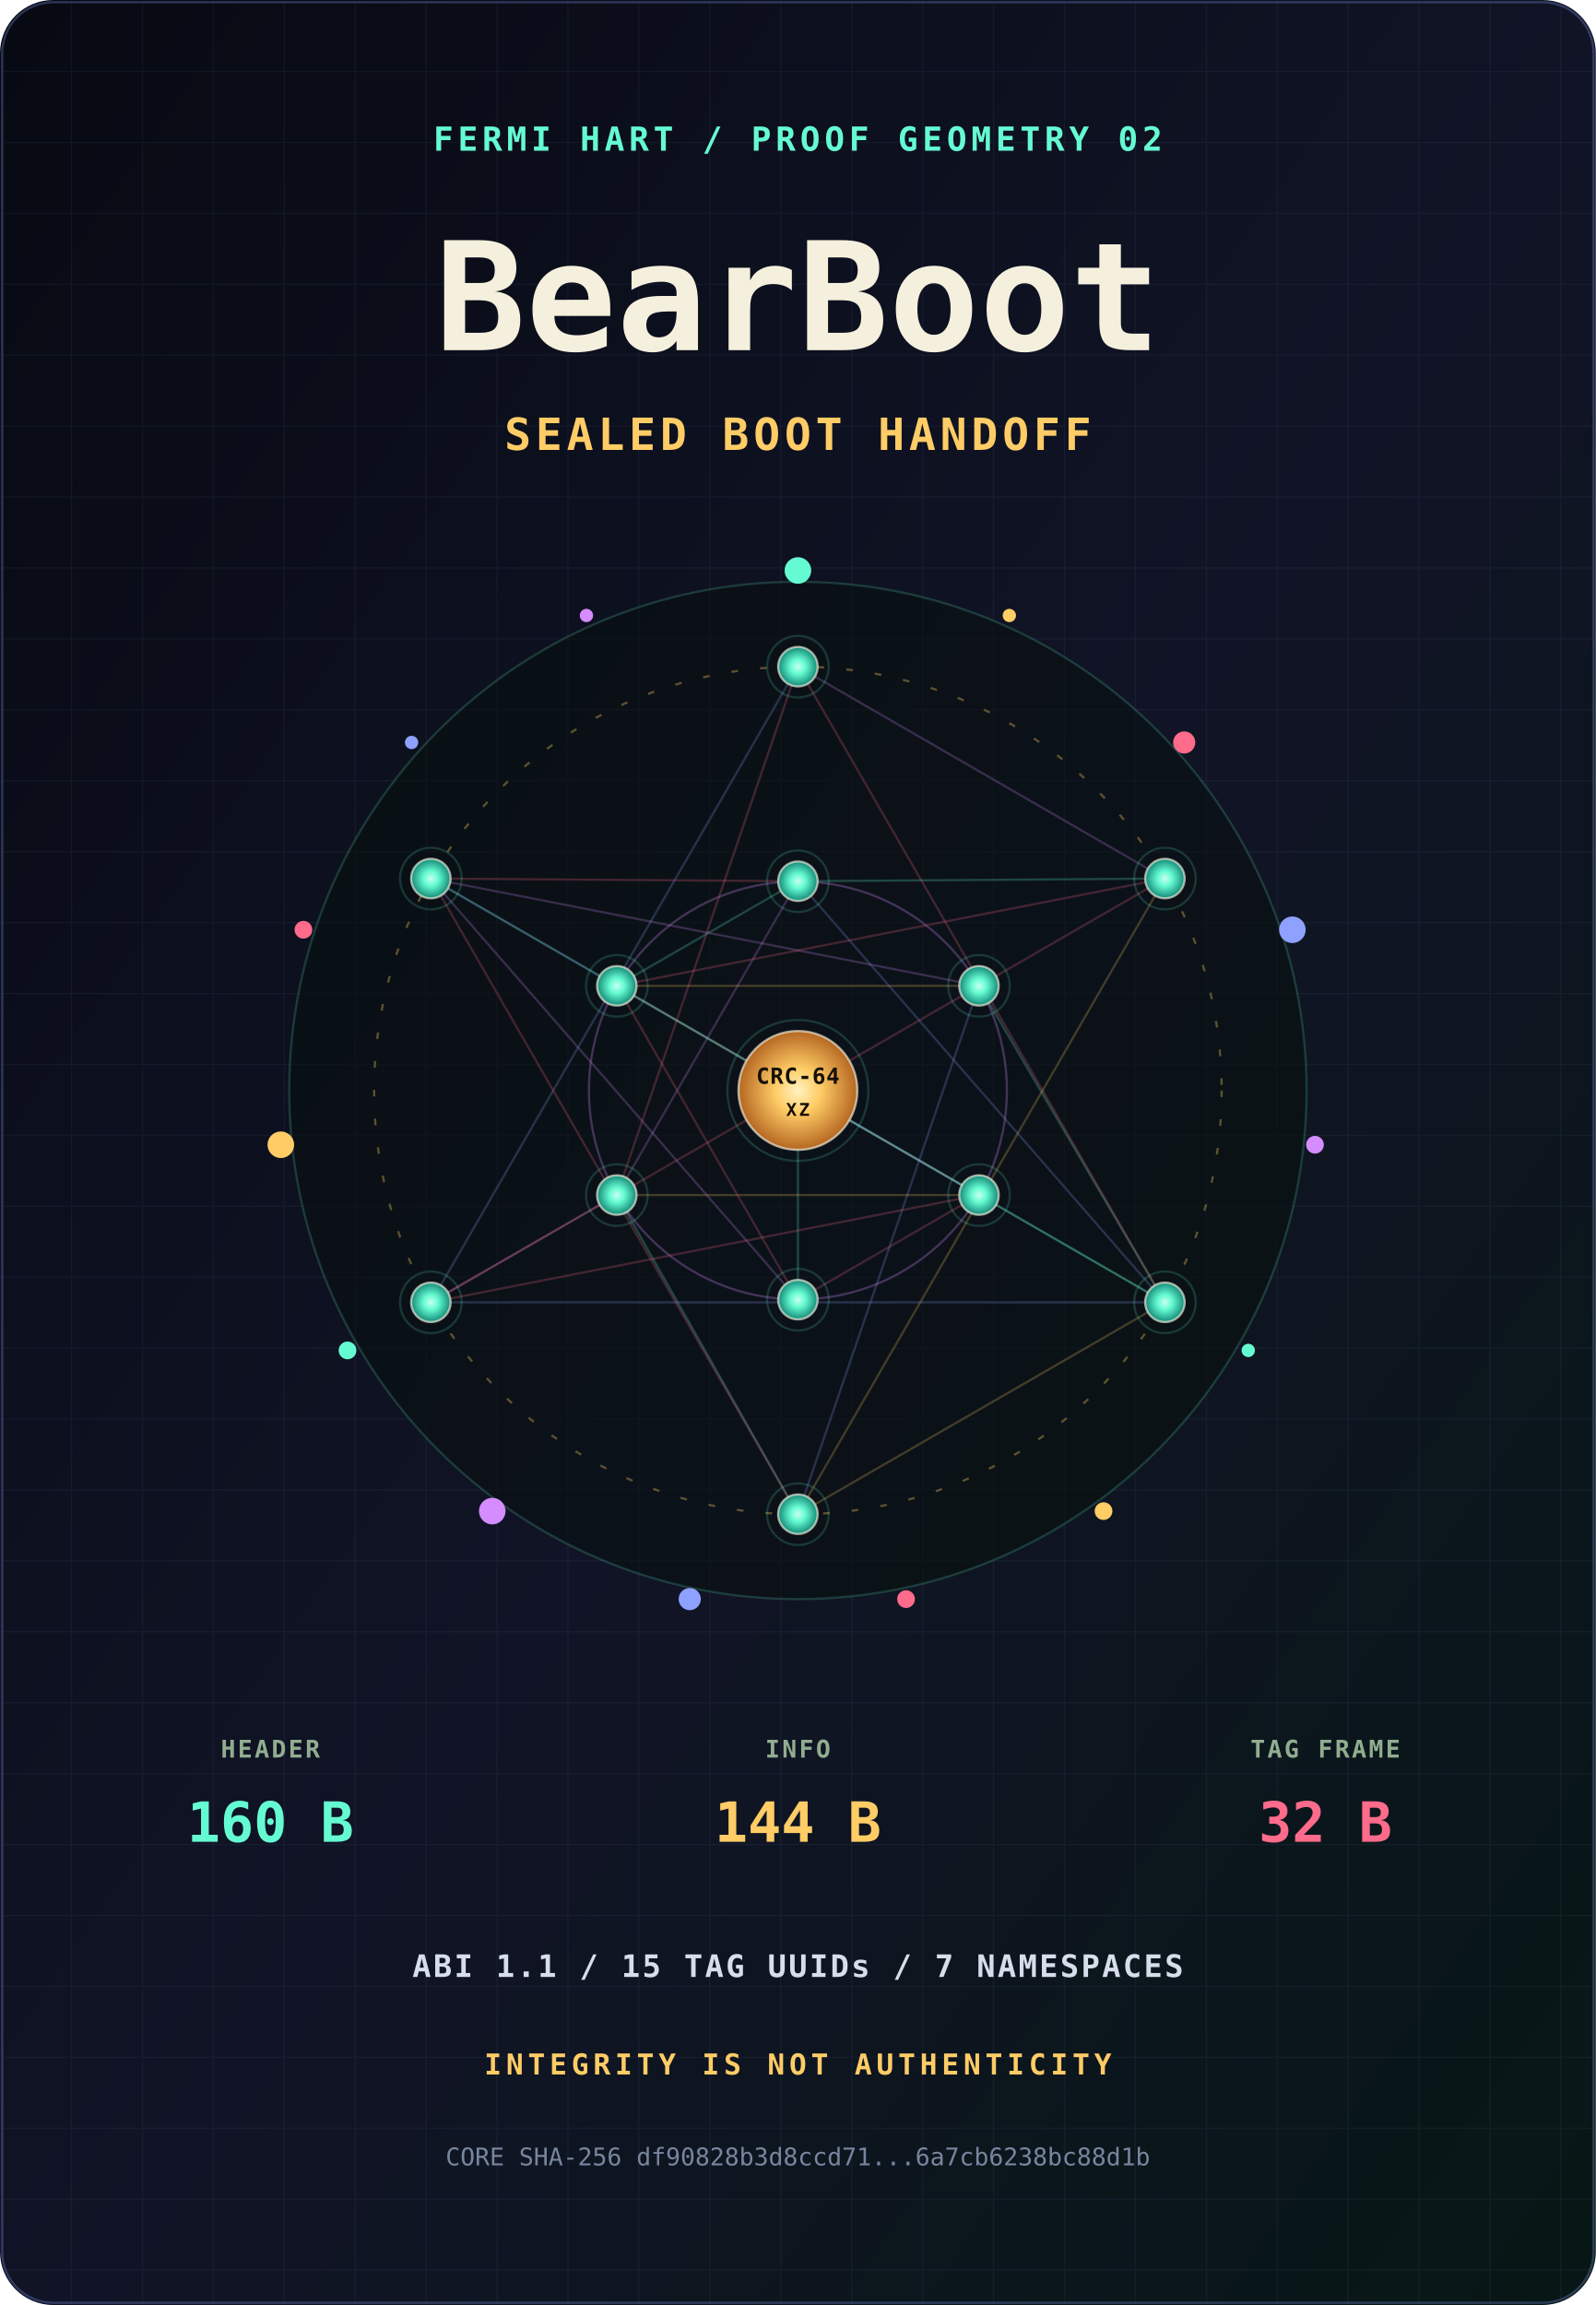
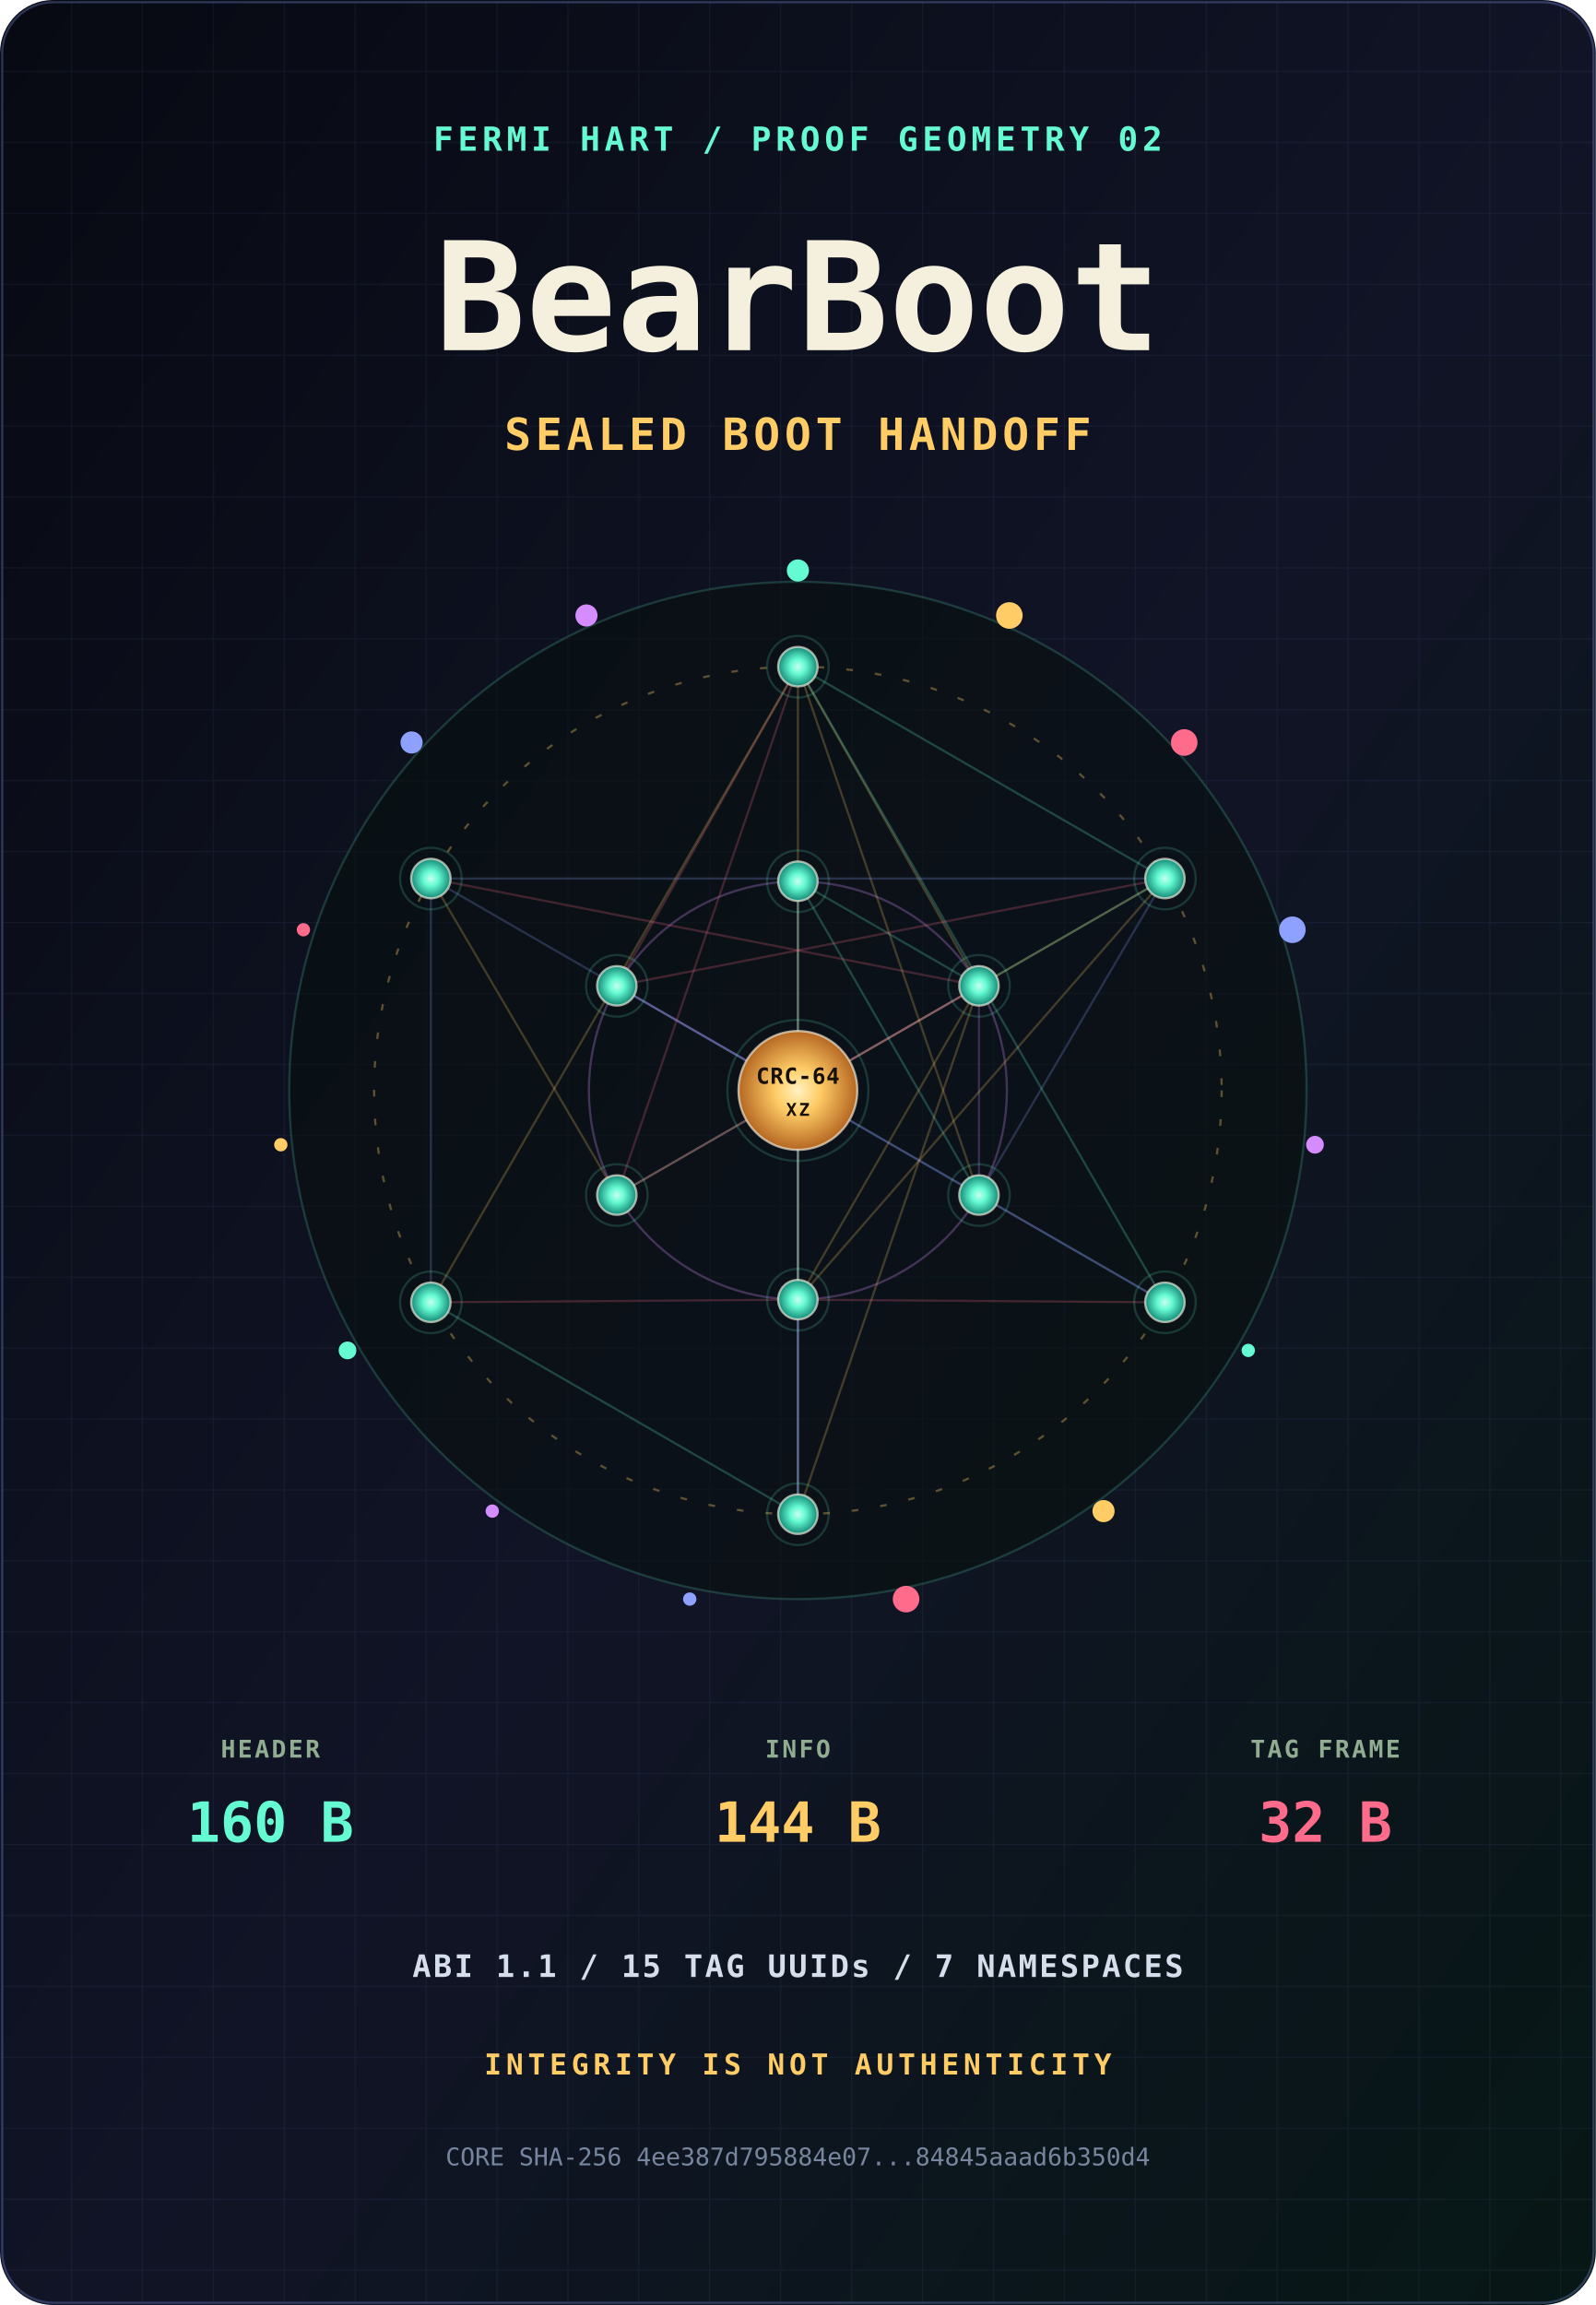
<svg xmlns="http://www.w3.org/2000/svg" width="720" height="1040" viewBox="0 0 720 1040" role="img" aria-labelledby="title desc">
  <defs>
    <linearGradient id="bg" x1="0" y1="0" x2="1" y2="1">
      <stop stop-color="#070a12" />
      <stop offset=".52" stop-color="#111426" />
      <stop offset="1" stop-color="#071715" />
    </linearGradient>
    <radialGradient id="seal">
      <stop stop-color="#fff2c2" />
      <stop offset=".38" stop-color="#ffcc66" />
      <stop offset="1" stop-color="#b56722" />
    </radialGradient>
    <radialGradient id="jade">
      <stop stop-color="#c8fff0" />
      <stop offset=".38" stop-color="#65fbd2" />
      <stop offset="1" stop-color="#158a78" />
    </radialGradient>
    <filter id="glow" x="-80%" y="-80%" width="260%" height="260%">
      <feGaussianBlur stdDeviation="8" />
    </filter>
    <pattern id="grid" width="32" height="32" patternUnits="userSpaceOnUse">
      <path d="M32 0H0V32" fill="none" stroke="#8ea1ff" stroke-opacity=".07" />
    </pattern>
  </defs>
  <rect width="720" height="1040" rx="24" fill="url(#bg)" />
  <rect x="1" y="1" width="718" height="1038" rx="23" fill="none" stroke="#8ea1ff" stroke-opacity=".28" />
  <rect x="1" y="1" width="718" height="1038" rx="23" fill="url(#grid)" />
  <text x="360" y="68" fill="#65fbd2" font-family="ui-monospace, SFMono-Regular, Menlo, Consolas, monospace" font-size="15" font-weight="700" text-anchor="middle" letter-spacing="2">FERMI HART / PROOF GEOMETRY 02</text>
  <text x="360" y="158" fill="#f4f0dd" font-family="ui-monospace, SFMono-Regular, Menlo, Consolas, monospace" font-size="68" font-weight="800" text-anchor="middle" letter-spacing="0">BearBoot</text>
  <text x="360" y="203" fill="#ffcc66" font-family="ui-monospace, SFMono-Regular, Menlo, Consolas, monospace" font-size="20" font-weight="700" text-anchor="middle" letter-spacing="2">SEALED BOOT HANDOFF</text>
  <circle cx="360" cy="492" r="229.5" fill="#07100f" fill-opacity=".58" stroke="#65fbd2" stroke-opacity=".18" />
  <circle cx="360" cy="492" r="191.2" fill="none" stroke="#ffcc66" stroke-opacity=".34" stroke-dasharray="3 10" />
  <circle cx="360" cy="492" r="94.3" fill="none" stroke="#d58cff" stroke-opacity=".28" />
-   <line x1="360.0" y1="492.0" x2="441.7" y2="539.2" stroke="#ff6b8a" stroke-opacity=".23" />
-   <line x1="360.0" y1="492.0" x2="360.0" y2="586.4" stroke="#65fbd2" stroke-opacity=".23" />
-   <line x1="360.0" y1="492.0" x2="278.3" y2="444.8" stroke="#ffcc66" stroke-opacity=".23" />
-   <line x1="360.0" y1="492.0" x2="525.6" y2="587.6" stroke="#65fbd2" stroke-opacity=".23" />
-   <line x1="360.0" y1="397.6" x2="278.3" y2="539.2" stroke="#d58cff" stroke-opacity=".23" />
-   <line x1="360.0" y1="397.6" x2="278.3" y2="444.8" stroke="#65fbd2" stroke-opacity=".23" />
-   <line x1="360.0" y1="397.6" x2="525.6" y2="396.4" stroke="#65fbd2" stroke-opacity=".23" />
-   <line x1="360.0" y1="397.6" x2="525.6" y2="587.6" stroke="#8ea1ff" stroke-opacity=".23" />
-   <line x1="360.0" y1="397.6" x2="194.4" y2="396.4" stroke="#ff6b8a" stroke-opacity=".23" />
-   <line x1="441.7" y1="444.8" x2="278.3" y2="444.8" stroke="#ffcc66" stroke-opacity=".23" />
-   <line x1="441.7" y1="444.8" x2="525.6" y2="587.6" stroke="#65fbd2" stroke-opacity=".23" />
-   <line x1="441.7" y1="444.8" x2="360.0" y2="683.2" stroke="#8ea1ff" stroke-opacity=".23" />
-   <line x1="441.7" y1="444.8" x2="194.4" y2="396.4" stroke="#d58cff" stroke-opacity=".23" />
-   <line x1="441.7" y1="539.2" x2="360.0" y2="586.4" stroke="#ff6b8a" stroke-opacity=".23" />
-   <line x1="441.7" y1="539.2" x2="278.3" y2="539.2" stroke="#ffcc66" stroke-opacity=".23" />
-   <line x1="441.7" y1="539.2" x2="194.4" y2="587.6" stroke="#ff6b8a" stroke-opacity=".23" />
-   <line x1="441.7" y1="539.2" x2="194.4" y2="396.4" stroke="#8ea1ff" stroke-opacity=".23" />
-   <line x1="360.0" y1="586.4" x2="278.3" y2="444.8" stroke="#ff6b8a" stroke-opacity=".23" />
-   <line x1="360.0" y1="586.4" x2="194.4" y2="396.4" stroke="#d58cff" stroke-opacity=".23" />
+   <line x1="360.0" y1="492.0" x2="360.0" y2="397.6" stroke="#8ea1ff" stroke-opacity=".23" />
+   <line x1="360.0" y1="492.0" x2="441.7" y2="444.8" stroke="#ff6b8a" stroke-opacity=".23" />
+   <line x1="360.0" y1="492.0" x2="360.0" y2="586.4" stroke="#8ea1ff" stroke-opacity=".23" />
+   <line x1="360.0" y1="492.0" x2="278.3" y2="444.8" stroke="#d58cff" stroke-opacity=".23" />
+   <line x1="360.0" y1="492.0" x2="360.0" y2="683.2" stroke="#8ea1ff" stroke-opacity=".23" />
+   <line x1="360.0" y1="397.6" x2="441.7" y2="444.8" stroke="#65fbd2" stroke-opacity=".23" />
+   <line x1="360.0" y1="397.6" x2="441.7" y2="539.2" stroke="#65fbd2" stroke-opacity=".23" />
+   <line x1="360.0" y1="397.6" x2="360.0" y2="683.2" stroke="#65fbd2" stroke-opacity=".23" />
+   <line x1="441.7" y1="444.8" x2="441.7" y2="539.2" stroke="#d58cff" stroke-opacity=".23" />
+   <line x1="441.7" y1="444.8" x2="360.0" y2="586.4" stroke="#ffcc66" stroke-opacity=".23" />
+   <line x1="441.7" y1="444.8" x2="278.3" y2="539.2" stroke="#d58cff" stroke-opacity=".23" />
+   <line x1="441.7" y1="444.8" x2="360.0" y2="300.8" stroke="#ffcc66" stroke-opacity=".23" />
+   <line x1="441.7" y1="444.8" x2="525.6" y2="396.4" stroke="#65fbd2" stroke-opacity=".23" />
+   <line x1="441.7" y1="444.8" x2="360.0" y2="683.2" stroke="#ffcc66" stroke-opacity=".23" />
+   <line x1="441.7" y1="444.8" x2="194.4" y2="396.4" stroke="#ff6b8a" stroke-opacity=".23" />
+   <line x1="441.7" y1="539.2" x2="278.3" y2="444.8" stroke="#8ea1ff" stroke-opacity=".23" />
+   <line x1="441.7" y1="539.2" x2="360.0" y2="300.8" stroke="#ffcc66" stroke-opacity=".23" />
+   <line x1="441.7" y1="539.2" x2="525.6" y2="396.4" stroke="#8ea1ff" stroke-opacity=".23" />
+   <line x1="441.7" y1="539.2" x2="525.6" y2="587.6" stroke="#8ea1ff" stroke-opacity=".23" />
+   <line x1="360.0" y1="586.4" x2="360.0" y2="300.8" stroke="#ffcc66" stroke-opacity=".23" />
+   <line x1="360.0" y1="586.4" x2="525.6" y2="396.4" stroke="#ffcc66" stroke-opacity=".23" />
+   <line x1="360.0" y1="586.4" x2="525.6" y2="587.6" stroke="#ff6b8a" stroke-opacity=".23" />
+   <line x1="360.0" y1="586.4" x2="360.0" y2="683.2" stroke="#d58cff" stroke-opacity=".23" />
+   <line x1="360.0" y1="586.4" x2="194.4" y2="587.6" stroke="#ff6b8a" stroke-opacity=".23" />
  <line x1="278.3" y1="539.2" x2="360.0" y2="300.8" stroke="#ff6b8a" stroke-opacity=".23" />
-   <line x1="278.3" y1="539.2" x2="360.0" y2="683.2" stroke="#65fbd2" stroke-opacity=".23" />
-   <line x1="278.3" y1="539.2" x2="194.4" y2="587.6" stroke="#d58cff" stroke-opacity=".23" />
+   <line x1="278.3" y1="539.2" x2="525.6" y2="396.4" stroke="#ffcc66" stroke-opacity=".23" />
+   <line x1="278.3" y1="539.2" x2="194.4" y2="396.4" stroke="#ffcc66" stroke-opacity=".23" />
+   <line x1="278.3" y1="444.8" x2="360.0" y2="300.8" stroke="#ff6b8a" stroke-opacity=".23" />
  <line x1="278.3" y1="444.8" x2="525.6" y2="396.4" stroke="#ff6b8a" stroke-opacity=".23" />
-   <line x1="278.3" y1="444.8" x2="525.6" y2="587.6" stroke="#65fbd2" stroke-opacity=".23" />
-   <line x1="278.3" y1="444.8" x2="194.4" y2="396.4" stroke="#65fbd2" stroke-opacity=".23" />
-   <line x1="360.0" y1="300.8" x2="525.6" y2="396.4" stroke="#d58cff" stroke-opacity=".23" />
-   <line x1="360.0" y1="300.8" x2="525.6" y2="587.6" stroke="#ff6b8a" stroke-opacity=".23" />
-   <line x1="360.0" y1="300.8" x2="194.4" y2="587.6" stroke="#8ea1ff" stroke-opacity=".23" />
-   <line x1="525.6" y1="396.4" x2="360.0" y2="683.2" stroke="#ffcc66" stroke-opacity=".23" />
-   <line x1="525.6" y1="396.4" x2="194.4" y2="587.6" stroke="#ff6b8a" stroke-opacity=".23" />
-   <line x1="525.6" y1="587.6" x2="360.0" y2="683.2" stroke="#ffcc66" stroke-opacity=".23" />
-   <line x1="525.6" y1="587.6" x2="194.4" y2="587.6" stroke="#8ea1ff" stroke-opacity=".23" />
-   <line x1="360.0" y1="683.2" x2="194.4" y2="396.4" stroke="#ff6b8a" stroke-opacity=".23" />
+   <line x1="360.0" y1="300.8" x2="525.6" y2="396.4" stroke="#65fbd2" stroke-opacity=".23" />
+   <line x1="360.0" y1="300.8" x2="525.6" y2="587.6" stroke="#65fbd2" stroke-opacity=".23" />
+   <line x1="360.0" y1="300.8" x2="194.4" y2="587.6" stroke="#ffcc66" stroke-opacity=".23" />
+   <line x1="525.6" y1="396.4" x2="194.4" y2="396.4" stroke="#8ea1ff" stroke-opacity=".23" />
+   <line x1="525.6" y1="587.6" x2="194.4" y2="396.4" stroke="#8ea1ff" stroke-opacity=".23" />
+   <line x1="360.0" y1="683.2" x2="194.4" y2="587.6" stroke="#65fbd2" stroke-opacity=".23" />
+   <line x1="194.4" y1="587.6" x2="194.4" y2="396.4" stroke="#8ea1ff" stroke-opacity=".23" />
  <circle cx="360.0" cy="492.0" r="31.8" fill="none" stroke="#65fbd2" stroke-opacity=".17" />
  <circle cx="360.0" cy="492.0" r="26.8" fill="url(#seal)" stroke="#f5f1df" stroke-opacity=".65" />
  <circle cx="360.0" cy="397.6" r="13.9" fill="none" stroke="#65fbd2" stroke-opacity=".17" />
  <circle cx="360.0" cy="397.6" r="8.9" fill="url(#jade)" stroke="#f5f1df" stroke-opacity=".65" />
  <circle cx="441.7" cy="444.8" r="13.9" fill="none" stroke="#65fbd2" stroke-opacity=".17" />
  <circle cx="441.7" cy="444.8" r="8.9" fill="url(#jade)" stroke="#f5f1df" stroke-opacity=".65" />
  <circle cx="441.7" cy="539.2" r="13.9" fill="none" stroke="#65fbd2" stroke-opacity=".17" />
  <circle cx="441.7" cy="539.2" r="8.9" fill="url(#jade)" stroke="#f5f1df" stroke-opacity=".65" />
  <circle cx="360.0" cy="586.4" r="13.9" fill="none" stroke="#65fbd2" stroke-opacity=".17" />
  <circle cx="360.0" cy="586.4" r="8.9" fill="url(#jade)" stroke="#f5f1df" stroke-opacity=".65" />
  <circle cx="278.3" cy="539.2" r="13.9" fill="none" stroke="#65fbd2" stroke-opacity=".17" />
  <circle cx="278.3" cy="539.2" r="8.9" fill="url(#jade)" stroke="#f5f1df" stroke-opacity=".65" />
  <circle cx="278.3" cy="444.8" r="13.9" fill="none" stroke="#65fbd2" stroke-opacity=".17" />
  <circle cx="278.3" cy="444.8" r="8.9" fill="url(#jade)" stroke="#f5f1df" stroke-opacity=".65" />
  <circle cx="360.0" cy="300.8" r="13.9" fill="none" stroke="#65fbd2" stroke-opacity=".17" />
  <circle cx="360.0" cy="300.8" r="8.9" fill="url(#jade)" stroke="#f5f1df" stroke-opacity=".65" />
  <circle cx="525.6" cy="396.4" r="13.9" fill="none" stroke="#65fbd2" stroke-opacity=".17" />
  <circle cx="525.6" cy="396.4" r="8.9" fill="url(#jade)" stroke="#f5f1df" stroke-opacity=".65" />
  <circle cx="525.6" cy="587.6" r="13.9" fill="none" stroke="#65fbd2" stroke-opacity=".17" />
  <circle cx="525.6" cy="587.6" r="8.9" fill="url(#jade)" stroke="#f5f1df" stroke-opacity=".65" />
  <circle cx="360.0" cy="683.2" r="13.9" fill="none" stroke="#65fbd2" stroke-opacity=".17" />
  <circle cx="360.0" cy="683.2" r="8.9" fill="url(#jade)" stroke="#f5f1df" stroke-opacity=".65" />
  <circle cx="194.4" cy="587.6" r="13.9" fill="none" stroke="#65fbd2" stroke-opacity=".17" />
  <circle cx="194.4" cy="587.6" r="8.9" fill="url(#jade)" stroke="#f5f1df" stroke-opacity=".65" />
  <circle cx="194.4" cy="396.4" r="13.9" fill="none" stroke="#65fbd2" stroke-opacity=".17" />
  <circle cx="194.4" cy="396.4" r="8.9" fill="url(#jade)" stroke="#f5f1df" stroke-opacity=".65" />
-   <circle cx="360.0" cy="257.4" r="6" fill="#65fbd2" />
-   <circle cx="455.4" cy="277.7" r="3" fill="#ffcc66" />
-   <circle cx="534.3" cy="335.0" r="5" fill="#ff6b8a" />
+   <circle cx="360.0" cy="257.4" r="5" fill="#65fbd2" />
+   <circle cx="455.4" cy="277.7" r="6" fill="#ffcc66" />
+   <circle cx="534.3" cy="335.0" r="6" fill="#ff6b8a" />
  <circle cx="583.1" cy="419.5" r="6" fill="#8ea1ff" />
  <circle cx="593.3" cy="516.5" r="4" fill="#d58cff" />
  <circle cx="563.2" cy="609.3" r="3" fill="#65fbd2" />
-   <circle cx="497.9" cy="681.8" r="4" fill="#ffcc66" />
-   <circle cx="408.8" cy="721.5" r="4" fill="#ff6b8a" />
-   <circle cx="311.2" cy="721.5" r="5" fill="#8ea1ff" />
-   <circle cx="222.1" cy="681.8" r="6" fill="#d58cff" />
+   <circle cx="497.9" cy="681.8" r="5" fill="#ffcc66" />
+   <circle cx="408.8" cy="721.5" r="6" fill="#ff6b8a" />
+   <circle cx="311.2" cy="721.5" r="3" fill="#8ea1ff" />
+   <circle cx="222.1" cy="681.8" r="3" fill="#d58cff" />
  <circle cx="156.8" cy="609.3" r="4" fill="#65fbd2" />
-   <circle cx="126.7" cy="516.5" r="6" fill="#ffcc66" />
-   <circle cx="136.9" cy="419.5" r="4" fill="#ff6b8a" />
-   <circle cx="185.7" cy="335.0" r="3" fill="#8ea1ff" />
-   <circle cx="264.6" cy="277.7" r="3" fill="#d58cff" />
+   <circle cx="126.7" cy="516.5" r="3" fill="#ffcc66" />
+   <circle cx="136.9" cy="419.5" r="3" fill="#ff6b8a" />
+   <circle cx="185.7" cy="335.0" r="5" fill="#8ea1ff" />
+   <circle cx="264.6" cy="277.7" r="5" fill="#d58cff" />
  <text x="360" y="489" fill="#171006" font-family="ui-monospace, SFMono-Regular, Menlo, Consolas, monospace" font-size="10" font-weight="800" text-anchor="middle" letter-spacing="0.3">CRC-64</text>
  <text x="360" y="503.475" fill="#171006" font-family="ui-monospace, SFMono-Regular, Menlo, Consolas, monospace" font-size="8" font-weight="800" text-anchor="middle" letter-spacing="1">XZ</text>
  <text x="122" y="793" fill="#91ad91" font-family="ui-monospace, SFMono-Regular, Menlo, Consolas, monospace" font-size="11" font-weight="700" text-anchor="middle" letter-spacing="1">HEADER</text>
  <text x="122" y="831" fill="#65fbd2" font-family="ui-monospace, SFMono-Regular, Menlo, Consolas, monospace" font-size="25" font-weight="800" text-anchor="middle" letter-spacing="0">160 B</text>
  <text x="360" y="793" fill="#91ad91" font-family="ui-monospace, SFMono-Regular, Menlo, Consolas, monospace" font-size="11" font-weight="700" text-anchor="middle" letter-spacing="1">INFO</text>
  <text x="360" y="831" fill="#ffcc66" font-family="ui-monospace, SFMono-Regular, Menlo, Consolas, monospace" font-size="25" font-weight="800" text-anchor="middle" letter-spacing="0">144 B</text>
  <text x="598" y="793" fill="#91ad91" font-family="ui-monospace, SFMono-Regular, Menlo, Consolas, monospace" font-size="11" font-weight="700" text-anchor="middle" letter-spacing="1">TAG FRAME</text>
  <text x="598" y="831" fill="#ff6b8a" font-family="ui-monospace, SFMono-Regular, Menlo, Consolas, monospace" font-size="25" font-weight="800" text-anchor="middle" letter-spacing="0">32 B</text>
  <text x="360" y="892" fill="#d7deeb" font-family="ui-monospace, SFMono-Regular, Menlo, Consolas, monospace" font-size="14" font-weight="600" text-anchor="middle" letter-spacing="1">ABI 1.1 / 15 TAG UUIDs / 7 NAMESPACES</text>
  <text x="360" y="936" fill="#ffcc66" font-family="ui-monospace, SFMono-Regular, Menlo, Consolas, monospace" font-size="13" font-weight="700" text-anchor="middle" letter-spacing="2">INTEGRITY IS NOT AUTHENTICITY</text>
-   <text x="360" y="977" fill="#77869e" font-family="ui-monospace, SFMono-Regular, Menlo, Consolas, monospace" font-size="11" font-weight="500" text-anchor="middle" letter-spacing="0">CORE SHA-256  df90828b3d8ccd71...6a7cb6238bc88d1b</text>
+   <text x="360" y="977" fill="#77869e" font-family="ui-monospace, SFMono-Regular, Menlo, Consolas, monospace" font-size="11" font-weight="500" text-anchor="middle" letter-spacing="0">CORE SHA-256  4ee387d795884e07...84845aaad6b350d4</text>
</svg>
